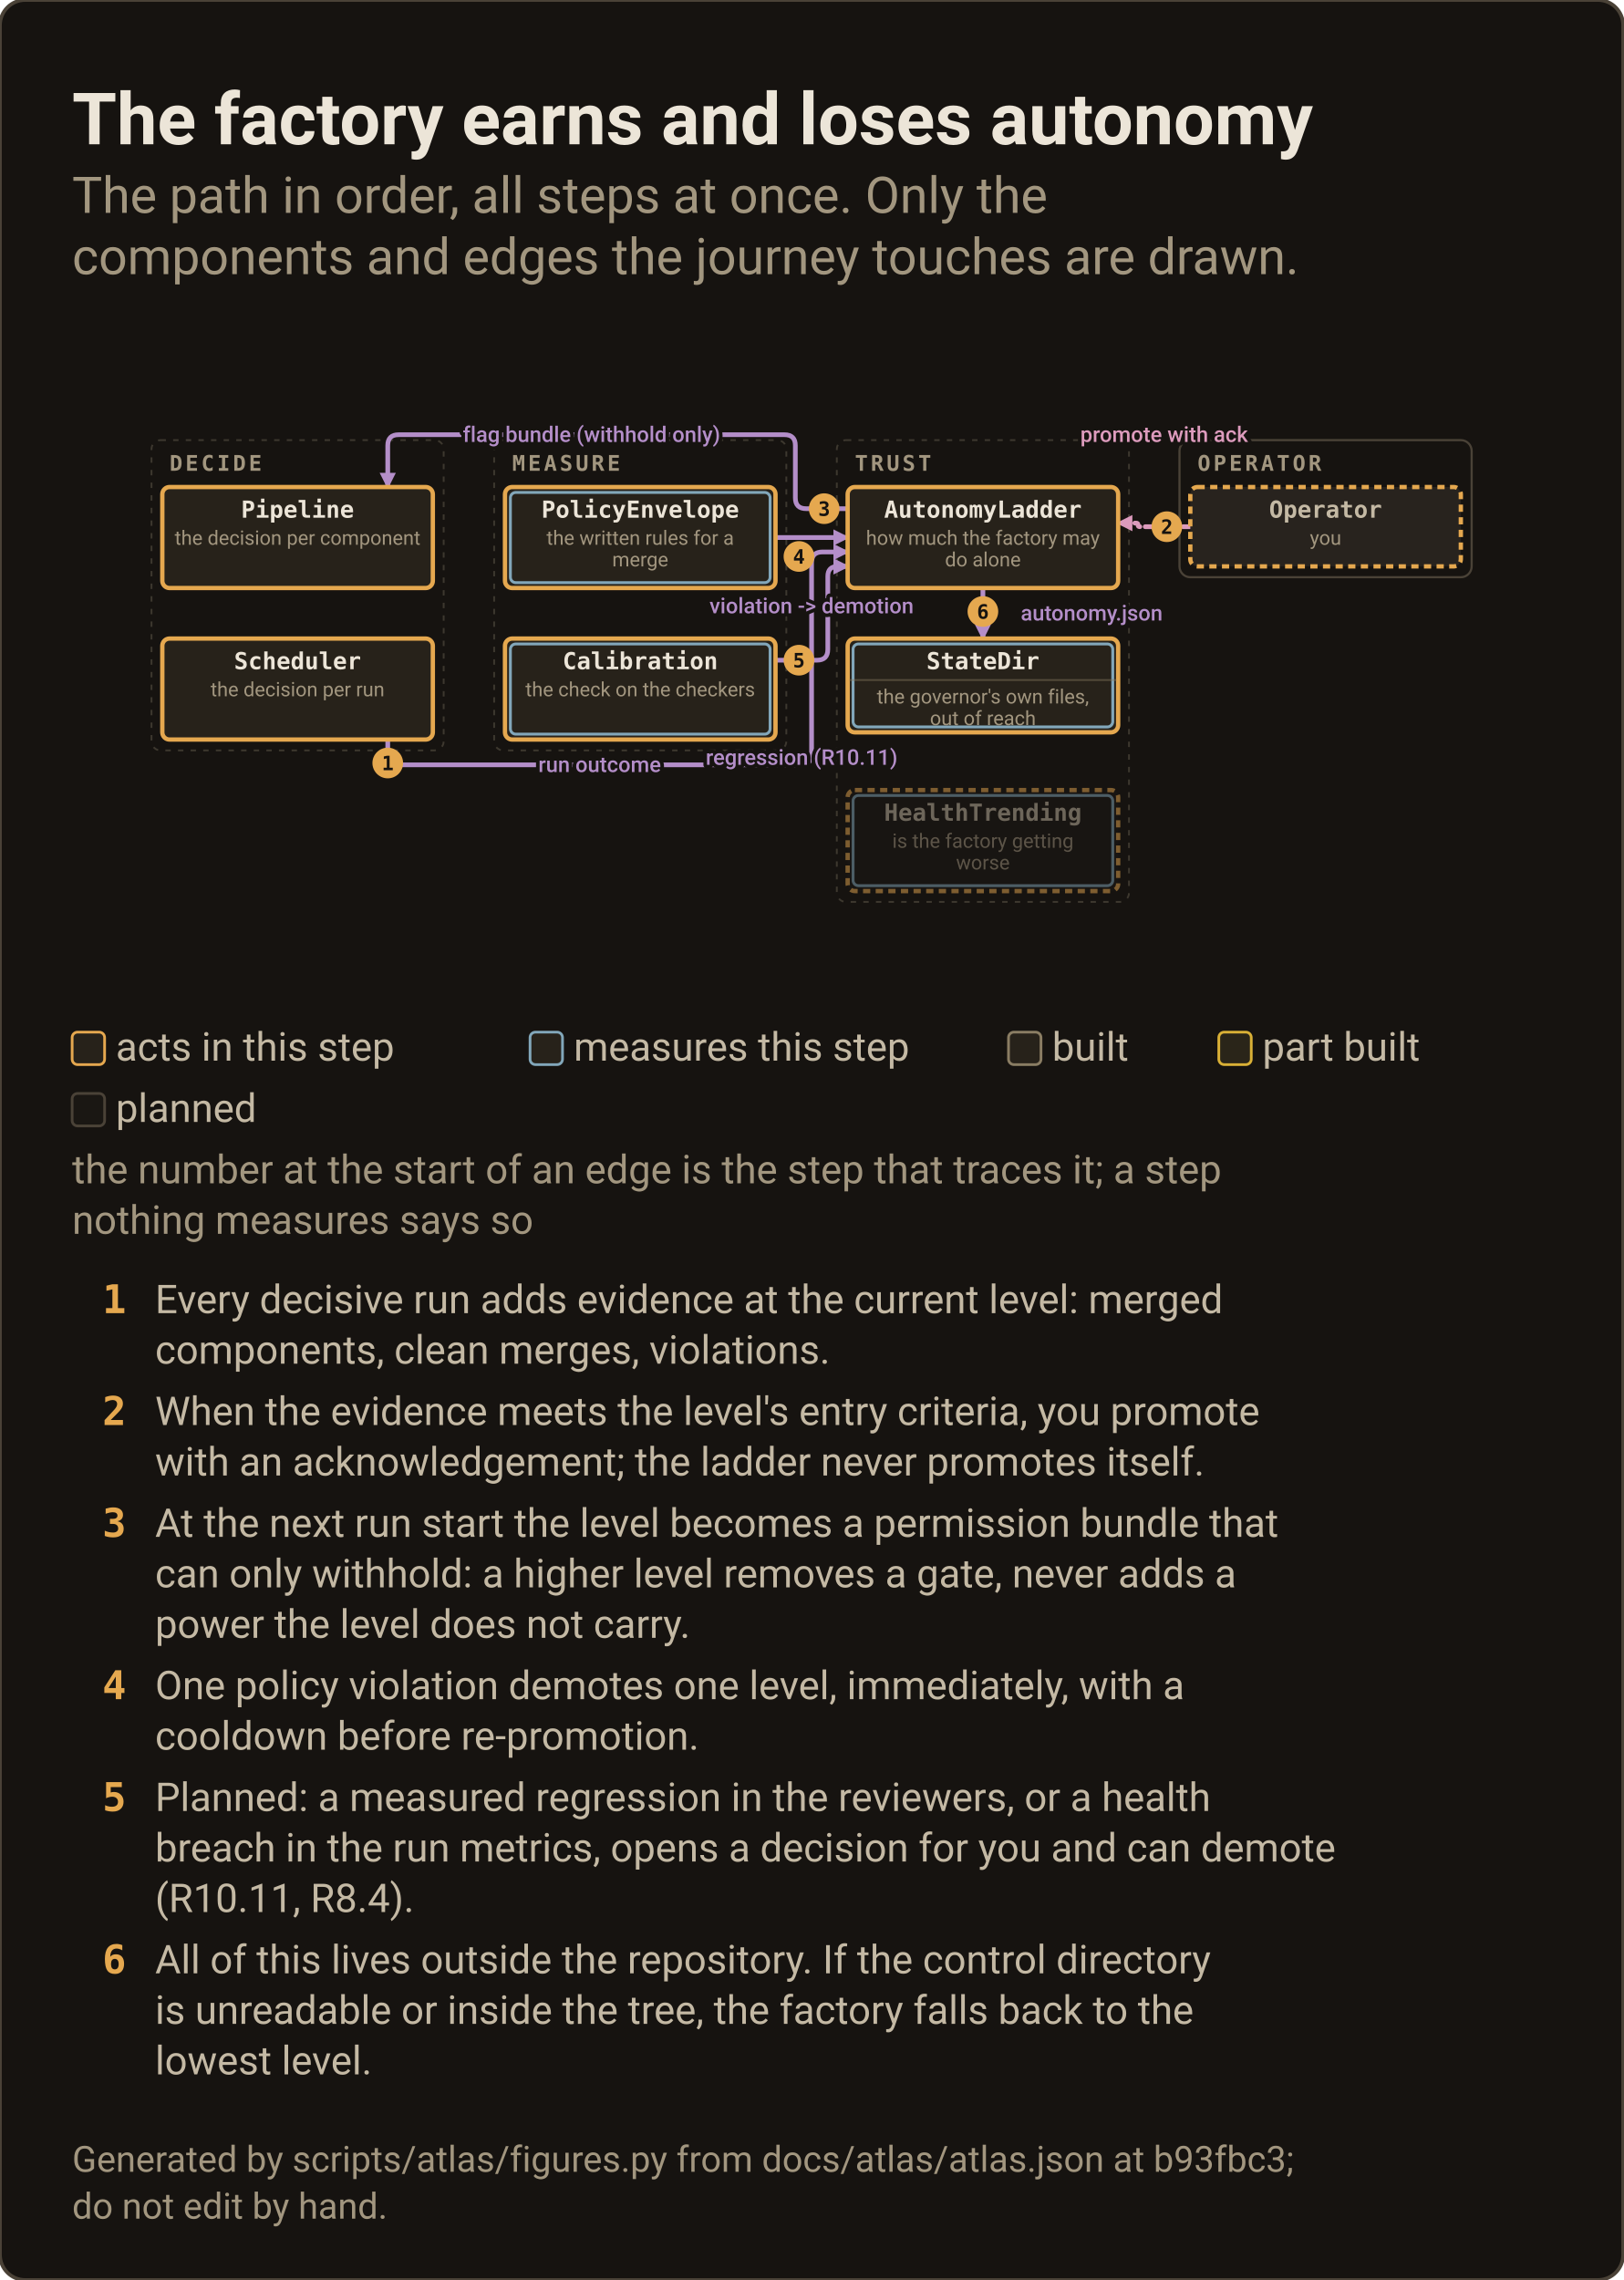
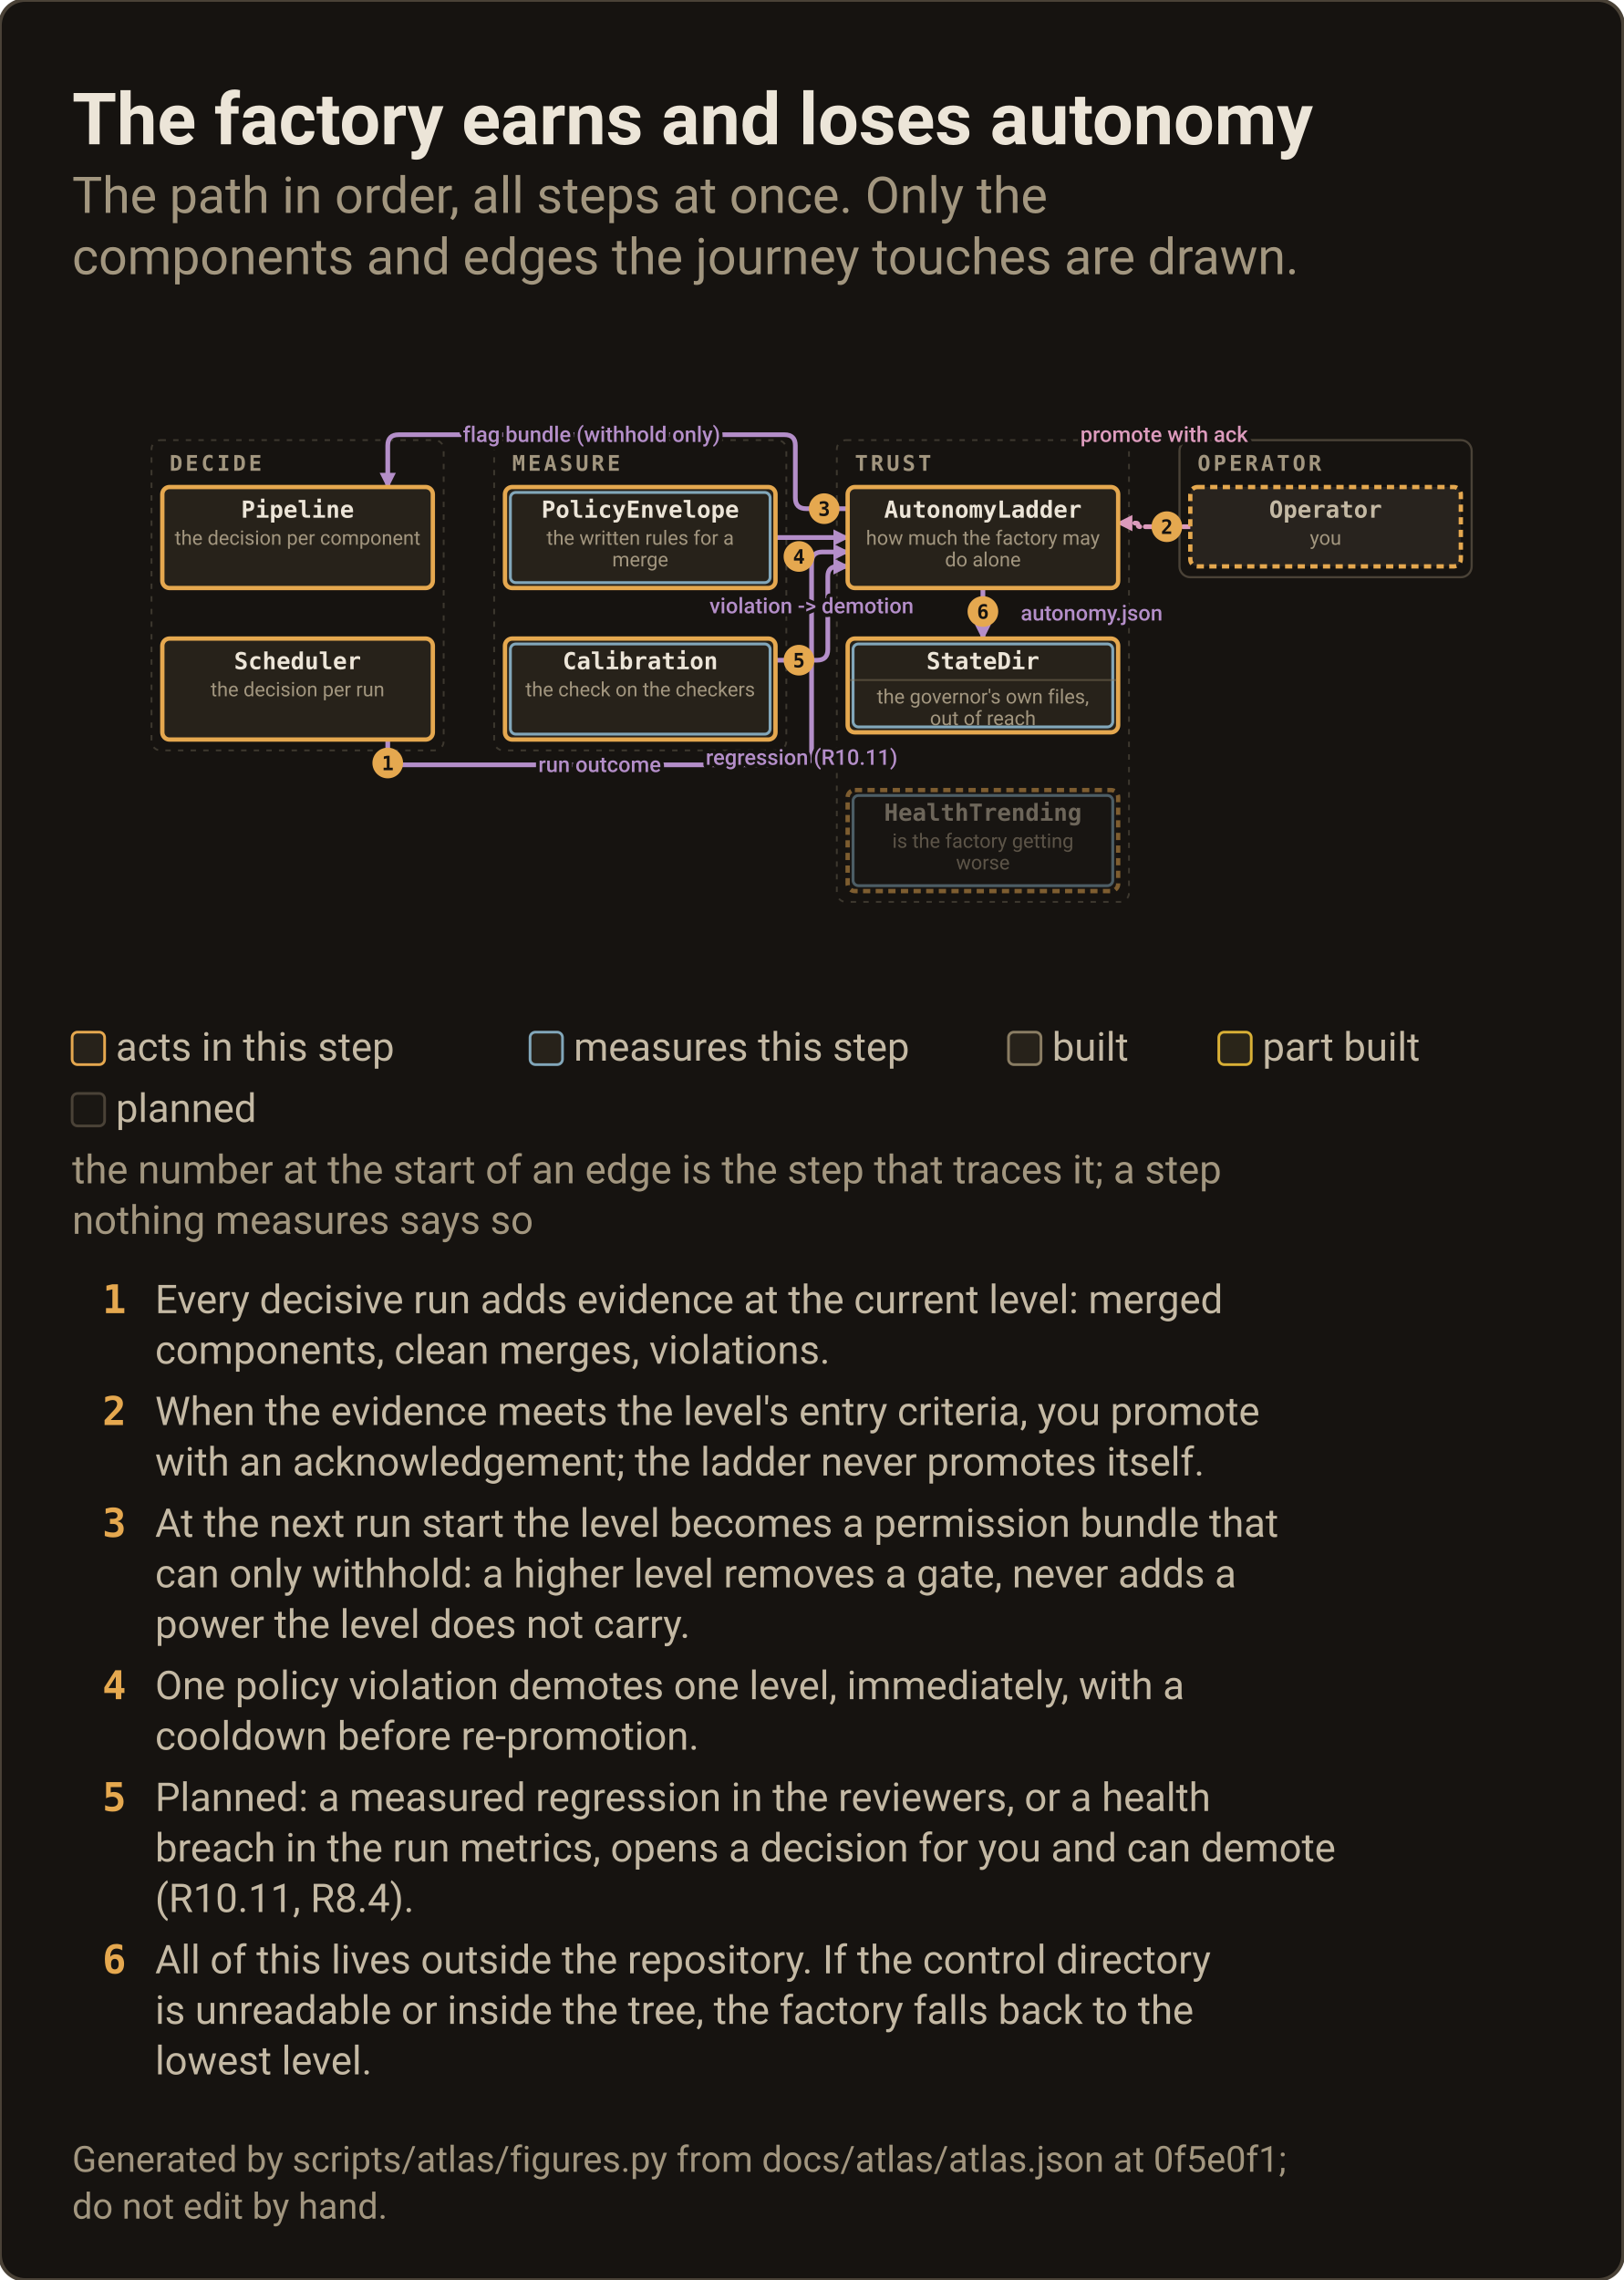
<svg xmlns="http://www.w3.org/2000/svg" width="900" height="1264" viewBox="0 0 900 1264" role="img" aria-label="Journey: The factory earns and loses autonomy">
  <rect x="0" y="0" width="900" height="1264" rx="14" fill="#161310" stroke="#4A4237" stroke-width="2" />
  <text x="40.0" y="80.0" class="c0">The factory earns and loses autonomy</text>
  <text x="40.0" y="118.0" class="c1">The path in order, all steps at once. Only the</text>
  <text x="40.0" y="152.0" class="c1">components and edges the journey touches are drawn.</text>
  <svg id="map" x="76.0" y="170.0" width="748" height="380" viewBox="0 0 748 380" overflow="visible">
    <defs>
      <marker id="map-m-work" viewBox="0 0 8 8" refX="7" refY="4" markerUnits="userSpaceOnUse" markerWidth="9" markerHeight="9" orient="auto-start-reverse">
        <path d="M0,0 L8,4 L0,8 z" fill="#D9CDB2" />
      </marker>
      <marker id="map-m-measure" viewBox="0 0 8 8" refX="7" refY="4" markerUnits="userSpaceOnUse" markerWidth="9" markerHeight="9" orient="auto-start-reverse">
        <path d="M0,0 L8,4 L0,8 z" fill="#82A7BA" />
      </marker>
      <marker id="map-m-feedback" viewBox="0 0 8 8" refX="7" refY="4" markerUnits="userSpaceOnUse" markerWidth="9" markerHeight="9" orient="auto-start-reverse">
        <path d="M0,0 L8,4 L0,8 z" fill="#E39A86" />
      </marker>
      <marker id="map-m-operator" viewBox="0 0 8 8" refX="7" refY="4" markerUnits="userSpaceOnUse" markerWidth="9" markerHeight="9" orient="auto-start-reverse">
        <path d="M0,0 L8,4 L0,8 z" fill="#DD9BBD" />
      </marker>
      <marker id="map-m-trust" viewBox="0 0 8 8" refX="7" refY="4" markerUnits="userSpaceOnUse" markerWidth="9" markerHeight="9" orient="auto-start-reverse">
        <path d="M0,0 L8,4 L0,8 z" fill="#B48EC9" />
      </marker>
      <marker id="map-m-learn" viewBox="0 0 8 8" refX="7" refY="4" markerUnits="userSpaceOnUse" markerWidth="9" markerHeight="9" orient="auto-start-reverse">
        <path d="M0,0 L8,4 L0,8 z" fill="#86C9A9" />
      </marker>
      <marker id="map-m-record" viewBox="0 0 8 8" refX="7" refY="4" markerUnits="userSpaceOnUse" markerWidth="9" markerHeight="9" orient="auto-start-reverse">
        <path d="M0,0 L8,4 L0,8 z" fill="#B7C27C" />
      </marker>
      <marker id="map-m-change" viewBox="0 0 8 8" refX="7" refY="4" markerUnits="userSpaceOnUse" markerWidth="9" markerHeight="9" orient="auto-start-reverse">
        <path d="M0,0 L8,4 L0,8 z" fill="#E26D5A" />
      </marker>
      <marker id="map-m-reach" viewBox="0 0 8 8" refX="7" refY="4" markerUnits="userSpaceOnUse" markerWidth="9" markerHeight="9" orient="auto-start-reverse">
        <path d="M0,0 L8,4 L0,8 z" fill="#E5A84F" />
      </marker>
    </defs>
    <style>#map .node.quiet{opacity:.42}#map .node.planned{opacity:.5}#map .node.planned.quiet{opacity:.3}#map .node.meas .node__box{stroke:#82A7BA;stroke-width:2.2}#map .node.acts .node__box{stroke:#E5A84F;stroke-width:2.4}#map .node__ring{display:none;fill:none;stroke:#82A7BA;stroke-width:1.6}#map .node.meas .node__ring{display:inline}#map .flow.planned{opacity:.35}#map .flowlbl.planned{opacity:.5}#map .flow.off,#map .flowlbl.off{display:none}#map .flow.hot{opacity:1;stroke-opacity:1;stroke-width:2.6}#map .flowlbl.hot{opacity:1}</style>
    <rect x="8.0" y="74.0" width="162.0" height="172.0" rx="5" fill="none" stroke="#A2967F" stroke-opacity=".28" stroke-width="1" stroke-dasharray="3 4" />
    <text x="18.0" y="91.0" class="t3">DECIDE</text>
    <rect x="198.0" y="74.0" width="162.0" height="172.0" rx="5" fill="none" stroke="#A2967F" stroke-opacity=".28" stroke-width="1" stroke-dasharray="3 4" />
    <text x="208.0" y="91.0" class="t3">MEASURE</text>
    <rect x="388.0" y="74.0" width="162.0" height="256.0" rx="5" fill="none" stroke="#A2967F" stroke-opacity=".28" stroke-width="1" stroke-dasharray="3 4" />
    <text x="398.0" y="91.0" class="t3">TRUST</text>
    <rect x="578.0" y="74.0" width="162.0" height="76.0" rx="6" fill="none" stroke="#4A4237" stroke-width="1.2" />
    <text x="588.0" y="91.0" class="t3">OPERATOR</text>
    <g data-layer="flow">
      <path id="map-f48" class="flow trust hot" data-edge="48" data-from="Scheduler" data-to="AutonomyLadder" data-art="run outcome" data-kind="trust" data-layer="trust" d="M 139.0 240.0 L 139.0 248.0 Q 139.0 254.0 145.0 254.0 L 368.0 254.0 Q 374.0 254.0 374.0 248.0 L 374.0 142.0 Q 374.0 136.0 380.0 136.0 L 394.0 136.0" fill="none" stroke="#B48EC9" stroke-opacity="0.82" stroke-width="1.2" stroke-linecap="round" marker-end="url(#map-m-trust)" />
      <path id="map-f67" class="flow trust planned hot" data-edge="67" data-from="Operator" data-to="AutonomyLadder" data-art="promote with ack" data-kind="trust" data-layer="operator" d="M 584.0 122.0 L 556.0 122.0 Q 555.0 122.0 555.0 121.0 L 555.0 121.0 Q 555.0 120.0 554.0 120.0 L 544.0 120.0" fill="none" stroke="#DD9BBD" stroke-opacity="0.82" stroke-width="1.2" stroke-dasharray="4 3" stroke-linecap="round" marker-end="url(#map-m-operator)" />
      <path id="map-f49" class="flow trust hot" data-edge="49" data-from="AutonomyLadder" data-to="Pipeline" data-art="flag bundle (withhold only)" data-kind="trust" data-layer="trust" d="M 394.0 112.0 L 371.0 112.0 Q 365.0 112.0 365.0 106.0 L 365.0 77.0 Q 365.0 71.0 359.0 71.0 L 145.0 71.0 Q 139.0 71.0 139.0 77.0 L 139.0 100.0" fill="none" stroke="#B48EC9" stroke-opacity="0.82" stroke-width="1.2" stroke-linecap="round" marker-end="url(#map-m-trust)" />
      <path id="map-f50" class="flow trust hot" data-edge="50" data-from="PolicyEnvelope" data-to="AutonomyLadder" data-art="violation -&gt; demotion" data-kind="trust" data-layer="trust" d="M 354.0 128.0 L 394.0 128.0" fill="none" stroke="#B48EC9" stroke-opacity="0.82" stroke-width="1.2" stroke-linecap="round" marker-end="url(#map-m-trust)" />
      <path id="map-f51" class="flow trust hot" data-edge="51" data-from="Calibration" data-to="AutonomyLadder" data-art="regression (R10.11)" data-kind="trust" data-layer="trust" d="M 354.0 196.0 L 377.0 196.0 Q 383.0 196.0 383.0 190.0 L 383.0 149.5 Q 383.0 144.0 388.5 144.0 L 394.0 144.0" fill="none" stroke="#B48EC9" stroke-opacity="0.82" stroke-width="1.2" stroke-linecap="round" marker-end="url(#map-m-trust)" />
      <path id="map-f52" class="flow trust hot" data-edge="52" data-from="AutonomyLadder" data-to="StateDir" data-art="autonomy.json" data-kind="trust" data-layer="trust" d="M 469.0 156.0 L 469.0 184.0" fill="none" stroke="#B48EC9" stroke-opacity="0.82" stroke-width="1.2" stroke-linecap="round" marker-end="url(#map-m-trust)" />
    </g>
    <g class="node built acts meas" data-id="PolicyEnvelope" data-kind="component" data-state="built" data-region="measure" role="button" tabindex="0" aria-label="PolicyEnvelope, the written rules for a merge, built">
      <rect class="node__box" x="204.0" y="100.0" width="150.0" height="56.0" rx="4.0" fill="#27221A" stroke="#8A7D63" stroke-width="1.1" />
      <rect class="node__ring" x="207.0" y="103.0" width="144.0" height="50.0" rx="3.0" />
      <text x="279.0" y="117.0" class="t4">PolicyEnvelope</text>
      <g data-layer="job">
        <text x="279.0" y="132.0" class="t5">the written rules for a</text>
        <text x="279.0" y="144.0" class="t5">merge</text>
      </g>
    </g>
    <g class="node built acts meas" data-id="Calibration" data-kind="component" data-state="built" data-region="measure" role="button" tabindex="0" aria-label="Calibration, the check on the checkers, built">
      <rect class="node__box" x="204.0" y="184.0" width="150.0" height="56.0" rx="4.0" fill="#27221A" stroke="#8A7D63" stroke-width="1.1" />
      <rect class="node__ring" x="207.0" y="187.0" width="144.0" height="50.0" rx="3.0" />
      <text x="279.0" y="201.0" class="t4">Calibration</text>
      <g data-layer="job">
        <text x="279.0" y="216.0" class="t5">the check on the checkers</text>
      </g>
    </g>
    <g class="node built acts" data-id="Pipeline" data-kind="component" data-state="built" data-region="decide" role="button" tabindex="0" aria-label="Pipeline, the decision per component, built">
      <rect class="node__box" x="14.0" y="100.0" width="150.0" height="56.0" rx="4.0" fill="#27221A" stroke="#8A7D63" stroke-width="1.1" />
      <rect class="node__ring" x="17.0" y="103.0" width="144.0" height="50.0" rx="3.0" />
      <text x="89.0" y="117.0" class="t4">Pipeline</text>
      <g data-layer="job">
        <text x="89.0" y="132.0" class="t5">the decision per component</text>
      </g>
    </g>
    <g class="node built acts" data-id="Scheduler" data-kind="component" data-state="built" data-region="decide" role="button" tabindex="0" aria-label="Scheduler, the decision per run, built">
      <rect class="node__box" x="14.0" y="184.0" width="150.0" height="56.0" rx="4.0" fill="#27221A" stroke="#8A7D63" stroke-width="1.1" />
      <rect class="node__ring" x="17.0" y="187.0" width="144.0" height="50.0" rx="3.0" />
      <text x="89.0" y="201.0" class="t4">Scheduler</text>
      <g data-layer="job">
        <text x="89.0" y="216.0" class="t5">the decision per run</text>
      </g>
    </g>
    <g class="node built acts" data-id="AutonomyLadder" data-kind="component" data-state="built" data-region="trust" role="button" tabindex="0" aria-label="AutonomyLadder, how much the factory may do alone, built">
      <rect class="node__box" x="394.0" y="100.0" width="150.0" height="56.0" rx="4.0" fill="#27221A" stroke="#8A7D63" stroke-width="1.1" />
      <rect class="node__ring" x="397.0" y="103.0" width="144.0" height="50.0" rx="3.0" />
      <text x="469.0" y="117.0" class="t4">AutonomyLadder</text>
      <g data-layer="job">
        <text x="469.0" y="132.0" class="t5">how much the factory may</text>
        <text x="469.0" y="144.0" class="t5">do alone</text>
      </g>
    </g>
    <g class="node built acts meas" data-id="StateDir" data-kind="store" data-state="built" data-region="trust" role="button" tabindex="0" aria-label="StateDir, the governor's own files, out of reach, built">
      <rect class="node__box" x="394.0" y="184.0" width="150.0" height="52.0" rx="4.0" fill="#27221A" stroke="#8A7D63" stroke-width="1.1" />
      <rect class="node__ring" x="397.0" y="187.0" width="144.0" height="46.0" rx="3.0" />
      <text x="469.0" y="201.0" class="t4">StateDir</text>
      <line x1="395.0" y1="207.0" x2="543.0" y2="207.0" stroke="#8A7D63" stroke-opacity=".45" stroke-width="1" />
      <g data-layer="job">
        <text x="469.0" y="220.0" class="t5">the governor's own files,</text>
        <text x="469.0" y="232.0" class="t5">out of reach</text>
      </g>
    </g>
    <g class="node planned acts meas" data-id="HealthTrending" data-kind="component" data-state="planned" data-region="trust" role="button" tabindex="0" aria-label="HealthTrending, is the factory getting worse, planned">
      <rect class="node__box" x="394.0" y="268.0" width="150.0" height="56.0" rx="4.0" fill="#1A1713" stroke="#4A4237" stroke-width="1.1" stroke-dasharray="4 3" />
      <rect class="node__ring" x="397.0" y="271.0" width="144.0" height="50.0" rx="3.0" />
      <text x="469.0" y="285.0" class="t6">HealthTrending</text>
      <g data-layer="job">
        <text x="469.0" y="300.0" class="t5">is the factory getting</text>
        <text x="469.0" y="312.0" class="t5">worse</text>
      </g>
    </g>
    <g class="node actor acts" data-id="Operator" data-kind="actor" data-state="planned" data-region="operator" role="button" tabindex="0" aria-label="Operator, you, outside">
      <rect class="node__box" x="584.0" y="100.0" width="150.0" height="44.0" rx="4.0" fill="#28231E" stroke="#A2967F" stroke-width="1.1" stroke-dasharray="4 3" />
      <rect class="node__ring" x="587.0" y="103.0" width="144.0" height="38.0" rx="3.0" />
      <text x="659.0" y="117.0" class="t6">Operator</text>
      <g data-layer="job">
        <text x="659.0" y="132.0" class="t5">you</text>
      </g>
    </g>
    <g data-layer="flow">
      <g class="flowlbl trust hot" data-edge="48" data-from="Scheduler" data-to="AutonomyLadder" data-layer="trust">
        <text x="256.5" y="258.0" class="t1">run outcome</text>
      </g>
      <g class="flowlbl trust planned hot" data-edge="67" data-from="Operator" data-to="AutonomyLadder" data-layer="operator">
        <text x="569.5" y="75.0" class="t2">promote with ack</text>
      </g>
      <g class="flowlbl trust hot" data-edge="49" data-from="AutonomyLadder" data-to="Pipeline" data-layer="trust">
        <text x="252.0" y="75.0" class="t1">flag bundle (withhold only)</text>
      </g>
      <g class="flowlbl trust hot" data-edge="50" data-from="PolicyEnvelope" data-to="AutonomyLadder" data-layer="trust">
        <text x="374.0" y="170.0" class="t1">violation -&gt; demotion</text>
      </g>
      <g class="flowlbl trust hot" data-edge="51" data-from="Calibration" data-to="AutonomyLadder" data-layer="trust">
        <text x="368.5" y="254.0" class="t1">regression (R10.11)</text>
      </g>
      <g class="flowlbl trust hot" data-edge="52" data-from="AutonomyLadder" data-to="StateDir" data-layer="trust">
        <text x="529.3" y="174.0" class="t1">autonomy.json</text>
      </g>
    </g>
    <g data-layer="steps">
      <g class="step" data-edge="48">
        <circle cx="139.0" cy="253.0" r="8.5" fill="#E5A84F" />
        <text x="139.0" y="257.0" class="t0">1</text>
      </g>
      <g class="step" data-edge="67">
        <circle cx="571.0" cy="122.0" r="8.5" fill="#E5A84F" />
        <text x="571.0" y="126.0" class="t0">2</text>
      </g>
      <g class="step" data-edge="49">
        <circle cx="381.0" cy="112.0" r="8.5" fill="#E5A84F" />
        <text x="381.0" y="116.0" class="t0">3</text>
      </g>
      <g class="step" data-edge="50">
        <circle cx="367.0" cy="138.5" r="8.5" fill="#E5A84F" />
        <text x="367.0" y="142.5" class="t0">4</text>
      </g>
      <g class="step" data-edge="51">
        <circle cx="367.0" cy="196.0" r="8.5" fill="#E5A84F" />
        <text x="367.0" y="200.0" class="t0">5</text>
      </g>
      <g class="step" data-edge="52">
        <circle cx="469.0" cy="169.0" r="8.5" fill="#E5A84F" />
        <text x="469.0" y="173.0" class="t0">6</text>
      </g>
    </g>
    <style>#map .t0{font-family:ui-monospace,"SF Mono",SFMono-Regular,"JetBrains Mono",Menlo,Consolas,monospace;font-size:11.0px;font-weight:700;fill:#161310;text-anchor:middle}#map .t1{font-family:ui-sans-serif,system-ui,-apple-system,"SF Pro Text","Segoe UI",Roboto,"Helvetica Neue",Arial,sans-serif;font-size:12.0px;font-weight:500;fill:#B48EC9;text-anchor:middle;paint-order:stroke;stroke:#161310;stroke-width:4;stroke-linejoin:round}#map .t2{font-family:ui-sans-serif,system-ui,-apple-system,"SF Pro Text","Segoe UI",Roboto,"Helvetica Neue",Arial,sans-serif;font-size:12.0px;font-weight:500;fill:#DD9BBD;text-anchor:middle;paint-order:stroke;stroke:#161310;stroke-width:4;stroke-linejoin:round}#map .t3{font-family:ui-monospace,"SF Mono",SFMono-Regular,"JetBrains Mono",Menlo,Consolas,monospace;font-size:12.0px;font-weight:600;fill:#A2967F;text-anchor:start;letter-spacing:.13em}#map .t4{font-family:ui-monospace,"SF Mono",SFMono-Regular,"JetBrains Mono",Menlo,Consolas,monospace;font-size:13.0px;font-weight:600;fill:#ECE5D8;text-anchor:middle}#map .t5{font-family:ui-sans-serif,system-ui,-apple-system,"SF Pro Text","Segoe UI",Roboto,"Helvetica Neue",Arial,sans-serif;font-size:11.0px;font-weight:400;fill:#A2967F;text-anchor:middle}#map .t6{font-family:ui-monospace,"SF Mono",SFMono-Regular,"JetBrains Mono",Menlo,Consolas,monospace;font-size:13.0px;font-weight:600;fill:#C4B9A4;text-anchor:middle}</style>
  </svg>
  <rect x="40.0" y="572.2" width="18" height="18" rx="3" fill="#27221A" stroke="#E5A84F" stroke-width="1.5" />
  <text x="64.2" y="588.0" class="c2">acts in this step</text>
  <rect x="293.9" y="572.2" width="18" height="18" rx="3" fill="#27221A" stroke="#82A7BA" stroke-width="1.5" />
  <text x="318.1" y="588.0" class="c2">measures this step</text>
  <rect x="559.2" y="572.2" width="18" height="18" rx="3" fill="#27221A" stroke="#8A7D63" stroke-width="1.5" />
  <text x="583.4" y="588.0" class="c2">built</text>
  <rect x="675.8" y="572.2" width="18" height="18" rx="3" fill="#2A2519" stroke="#D9B036" stroke-width="1.5" />
  <text x="700.0" y="588.0" class="c2">part built</text>
  <rect x="40.0" y="606.2" width="18" height="18" rx="3" fill="#1A1713" stroke="#4A4237" stroke-width="1.5" />
  <text x="64.2" y="622.0" class="c2">planned</text>
  <text x="40.0" y="656.0" class="c3">the number at the start of an edge is the step that traces it; a step</text>
  <text x="40.0" y="684.0" class="c3">nothing measures says so</text>
  <text x="70.0" y="728.0" class="c4">1</text>
  <text x="86.0" y="728.0" class="c2">Every decisive run adds evidence at the current level: merged</text>
  <text x="86.0" y="756.0" class="c2">components, clean merges, violations.</text>
  <text x="70.0" y="790.0" class="c4">2</text>
  <text x="86.0" y="790.0" class="c2">When the evidence meets the level's entry criteria, you promote</text>
  <text x="86.0" y="818.0" class="c2">with an acknowledgement; the ladder never promotes itself.</text>
  <text x="70.0" y="852.0" class="c4">3</text>
  <text x="86.0" y="852.0" class="c2">At the next run start the level becomes a permission bundle that</text>
  <text x="86.0" y="880.0" class="c2">can only withhold: a higher level removes a gate, never adds a</text>
  <text x="86.0" y="908.0" class="c2">power the level does not carry.</text>
  <text x="70.0" y="942.0" class="c4">4</text>
  <text x="86.0" y="942.0" class="c2">One policy violation demotes one level, immediately, with a</text>
  <text x="86.0" y="970.0" class="c2">cooldown before re-promotion.</text>
  <text x="70.0" y="1004.0" class="c4">5</text>
  <text x="86.0" y="1004.0" class="c2">Planned: a measured regression in the reviewers, or a health</text>
  <text x="86.0" y="1032.0" class="c2">breach in the run metrics, opens a decision for you and can demote</text>
  <text x="86.0" y="1060.0" class="c2">(R10.11, R8.4).</text>
  <text x="70.0" y="1094.0" class="c4">6</text>
  <text x="86.0" y="1094.0" class="c2">All of this lives outside the repository. If the control directory</text>
  <text x="86.0" y="1122.0" class="c2">is unreadable or inside the tree, the factory falls back to the</text>
  <text x="86.0" y="1150.0" class="c2">lowest level.</text>
-   <text x="40.0" y="1204.0" class="c5">Generated by scripts/atlas/figures.py from docs/atlas/atlas.json at b93fbc3;</text>
+   <text x="40.0" y="1204.0" class="c5">Generated by scripts/atlas/figures.py from docs/atlas/atlas.json at 0f5e0f1;</text>
  <text x="40.0" y="1230.0" class="c5">do not edit by hand.</text>
  <style>.c0{font-family:ui-sans-serif,system-ui,-apple-system,"SF Pro Text","Segoe UI",Roboto,"Helvetica Neue",Arial,sans-serif;font-size:40.0px;font-weight:600;fill:#ECE5D8;text-anchor:start}.c1{font-family:ui-sans-serif,system-ui,-apple-system,"SF Pro Text","Segoe UI",Roboto,"Helvetica Neue",Arial,sans-serif;font-size:28.0px;font-weight:400;fill:#A2967F;text-anchor:start}.c2{font-family:ui-sans-serif,system-ui,-apple-system,"SF Pro Text","Segoe UI",Roboto,"Helvetica Neue",Arial,sans-serif;font-size:22.0px;font-weight:400;fill:#C4B9A4;text-anchor:start}.c3{font-family:ui-sans-serif,system-ui,-apple-system,"SF Pro Text","Segoe UI",Roboto,"Helvetica Neue",Arial,sans-serif;font-size:22.0px;font-weight:400;fill:#A2967F;text-anchor:start}.c4{font-family:ui-monospace,"SF Mono",SFMono-Regular,"JetBrains Mono",Menlo,Consolas,monospace;font-size:22.0px;font-weight:700;fill:#E5A84F;text-anchor:end}.c5{font-family:ui-sans-serif,system-ui,-apple-system,"SF Pro Text","Segoe UI",Roboto,"Helvetica Neue",Arial,sans-serif;font-size:20.0px;font-weight:400;fill:#A2967F;text-anchor:start}</style>
</svg>
